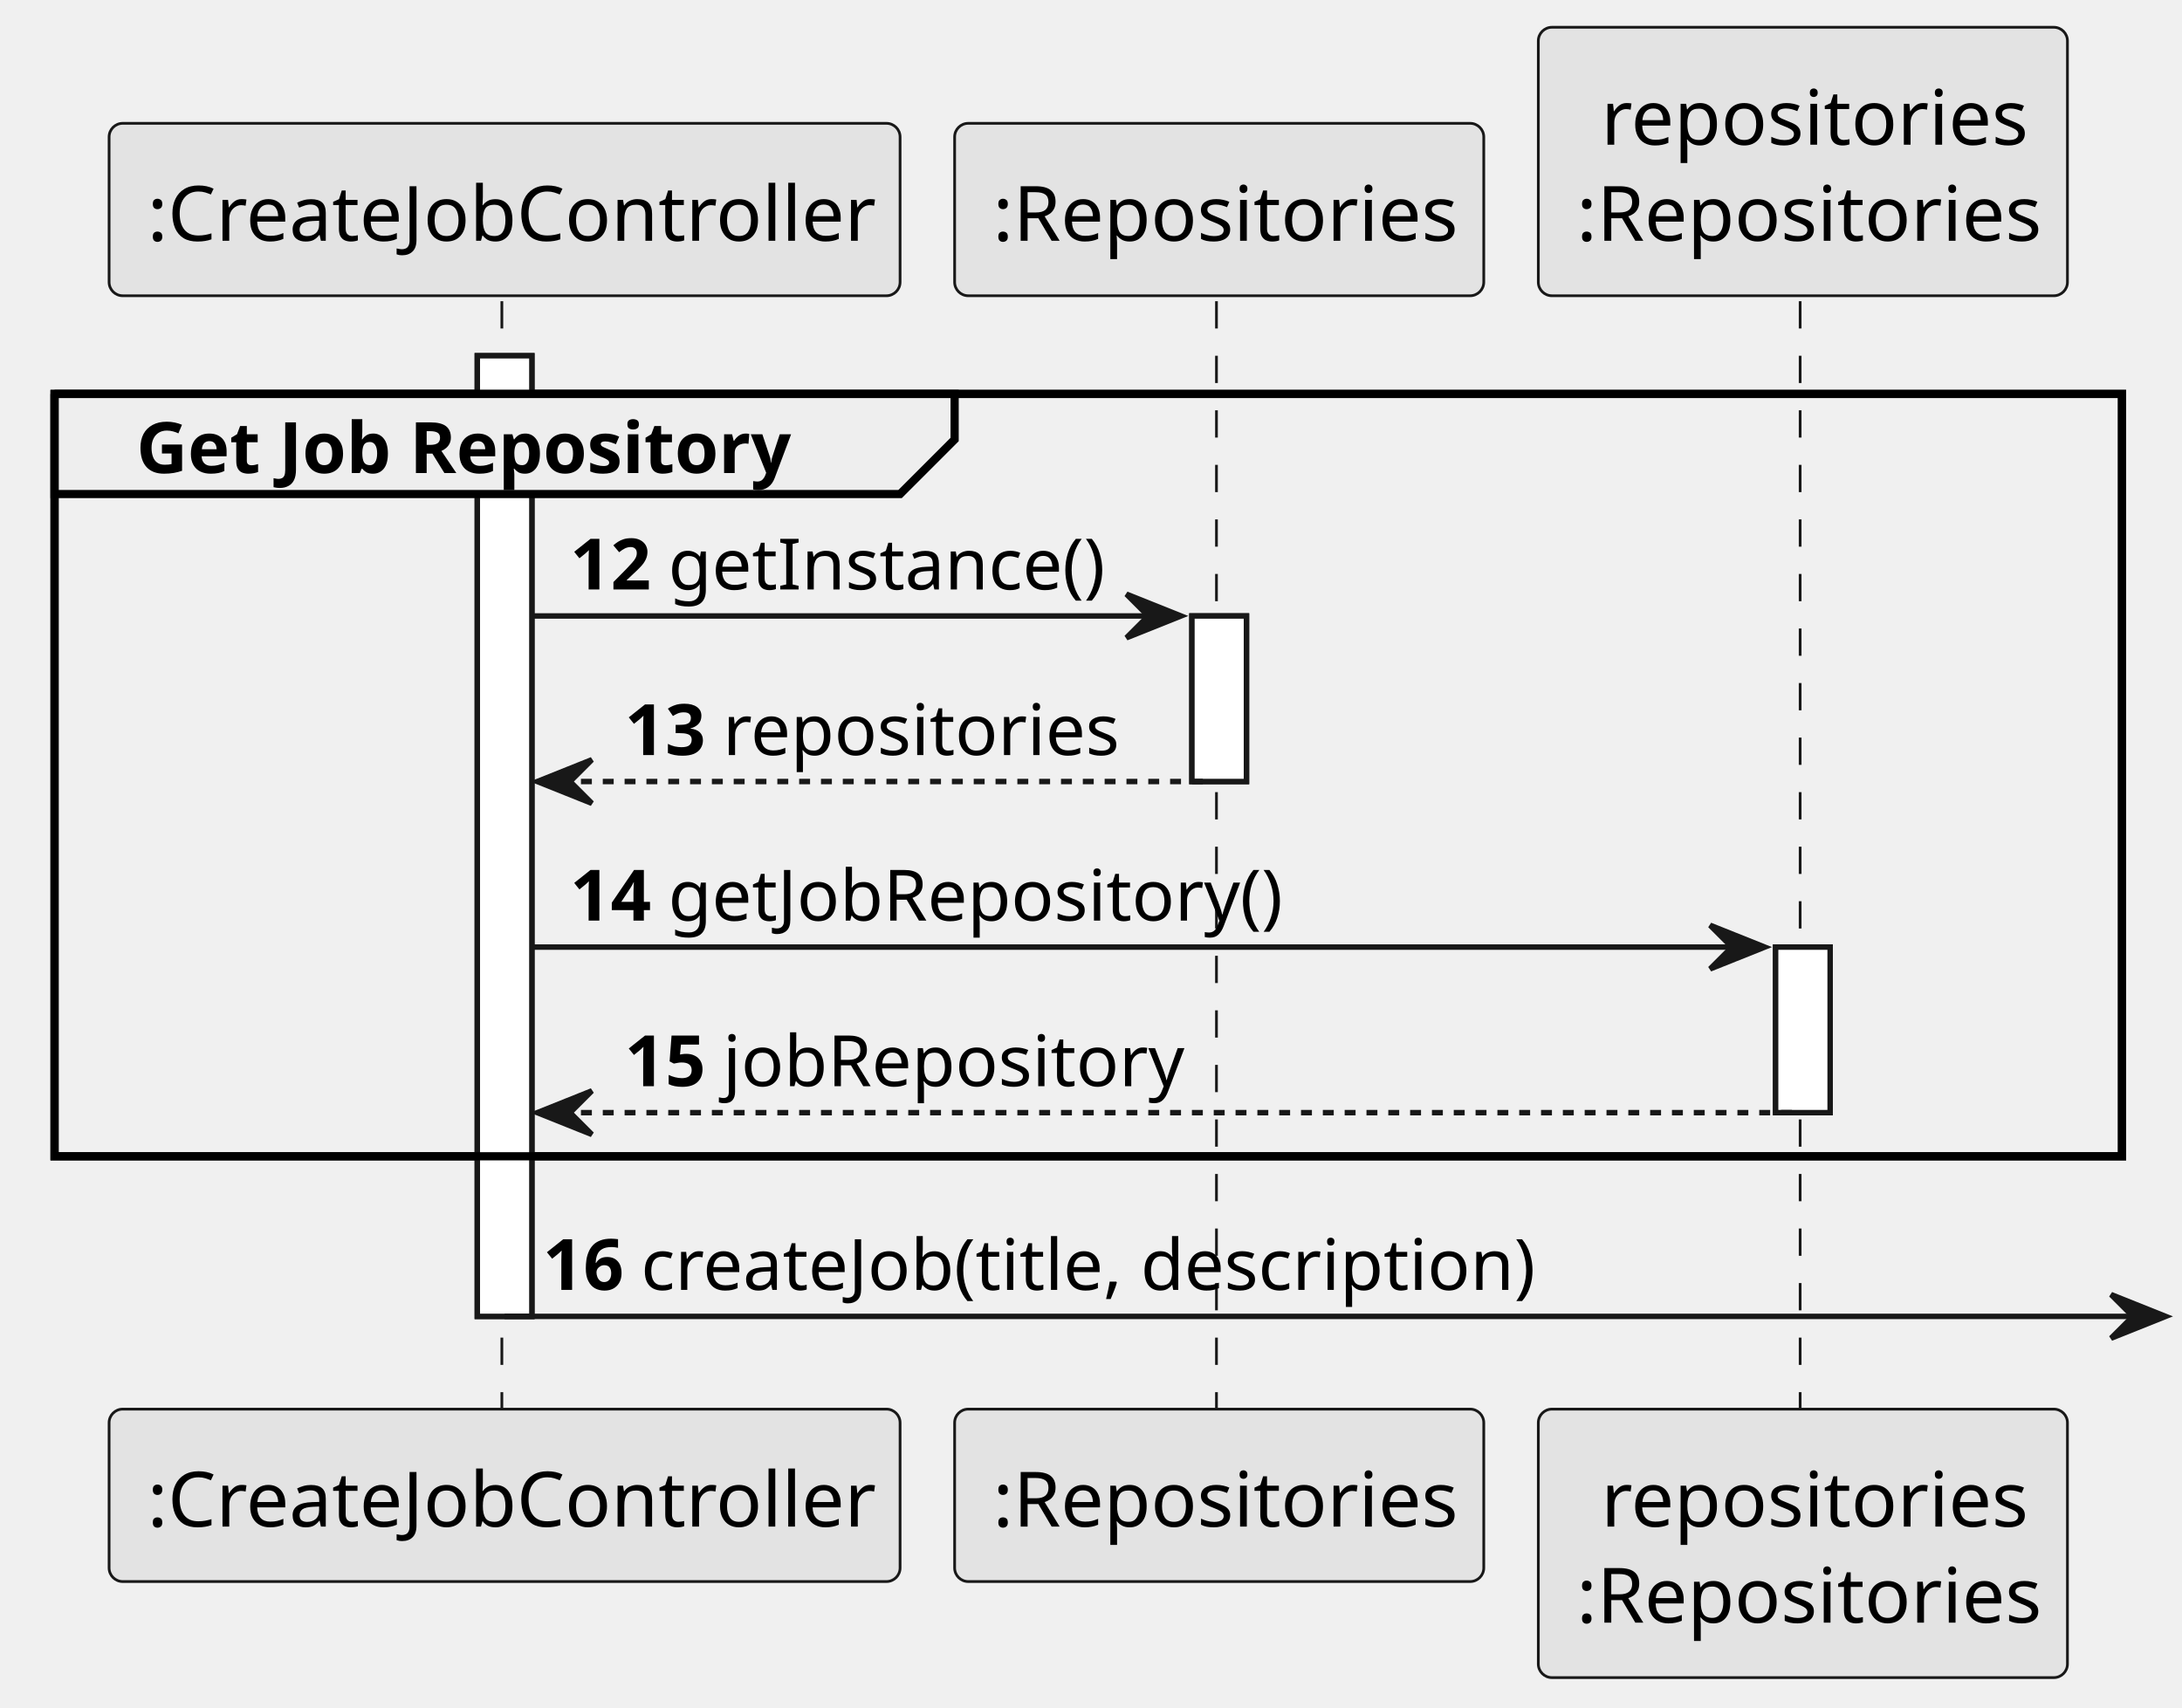
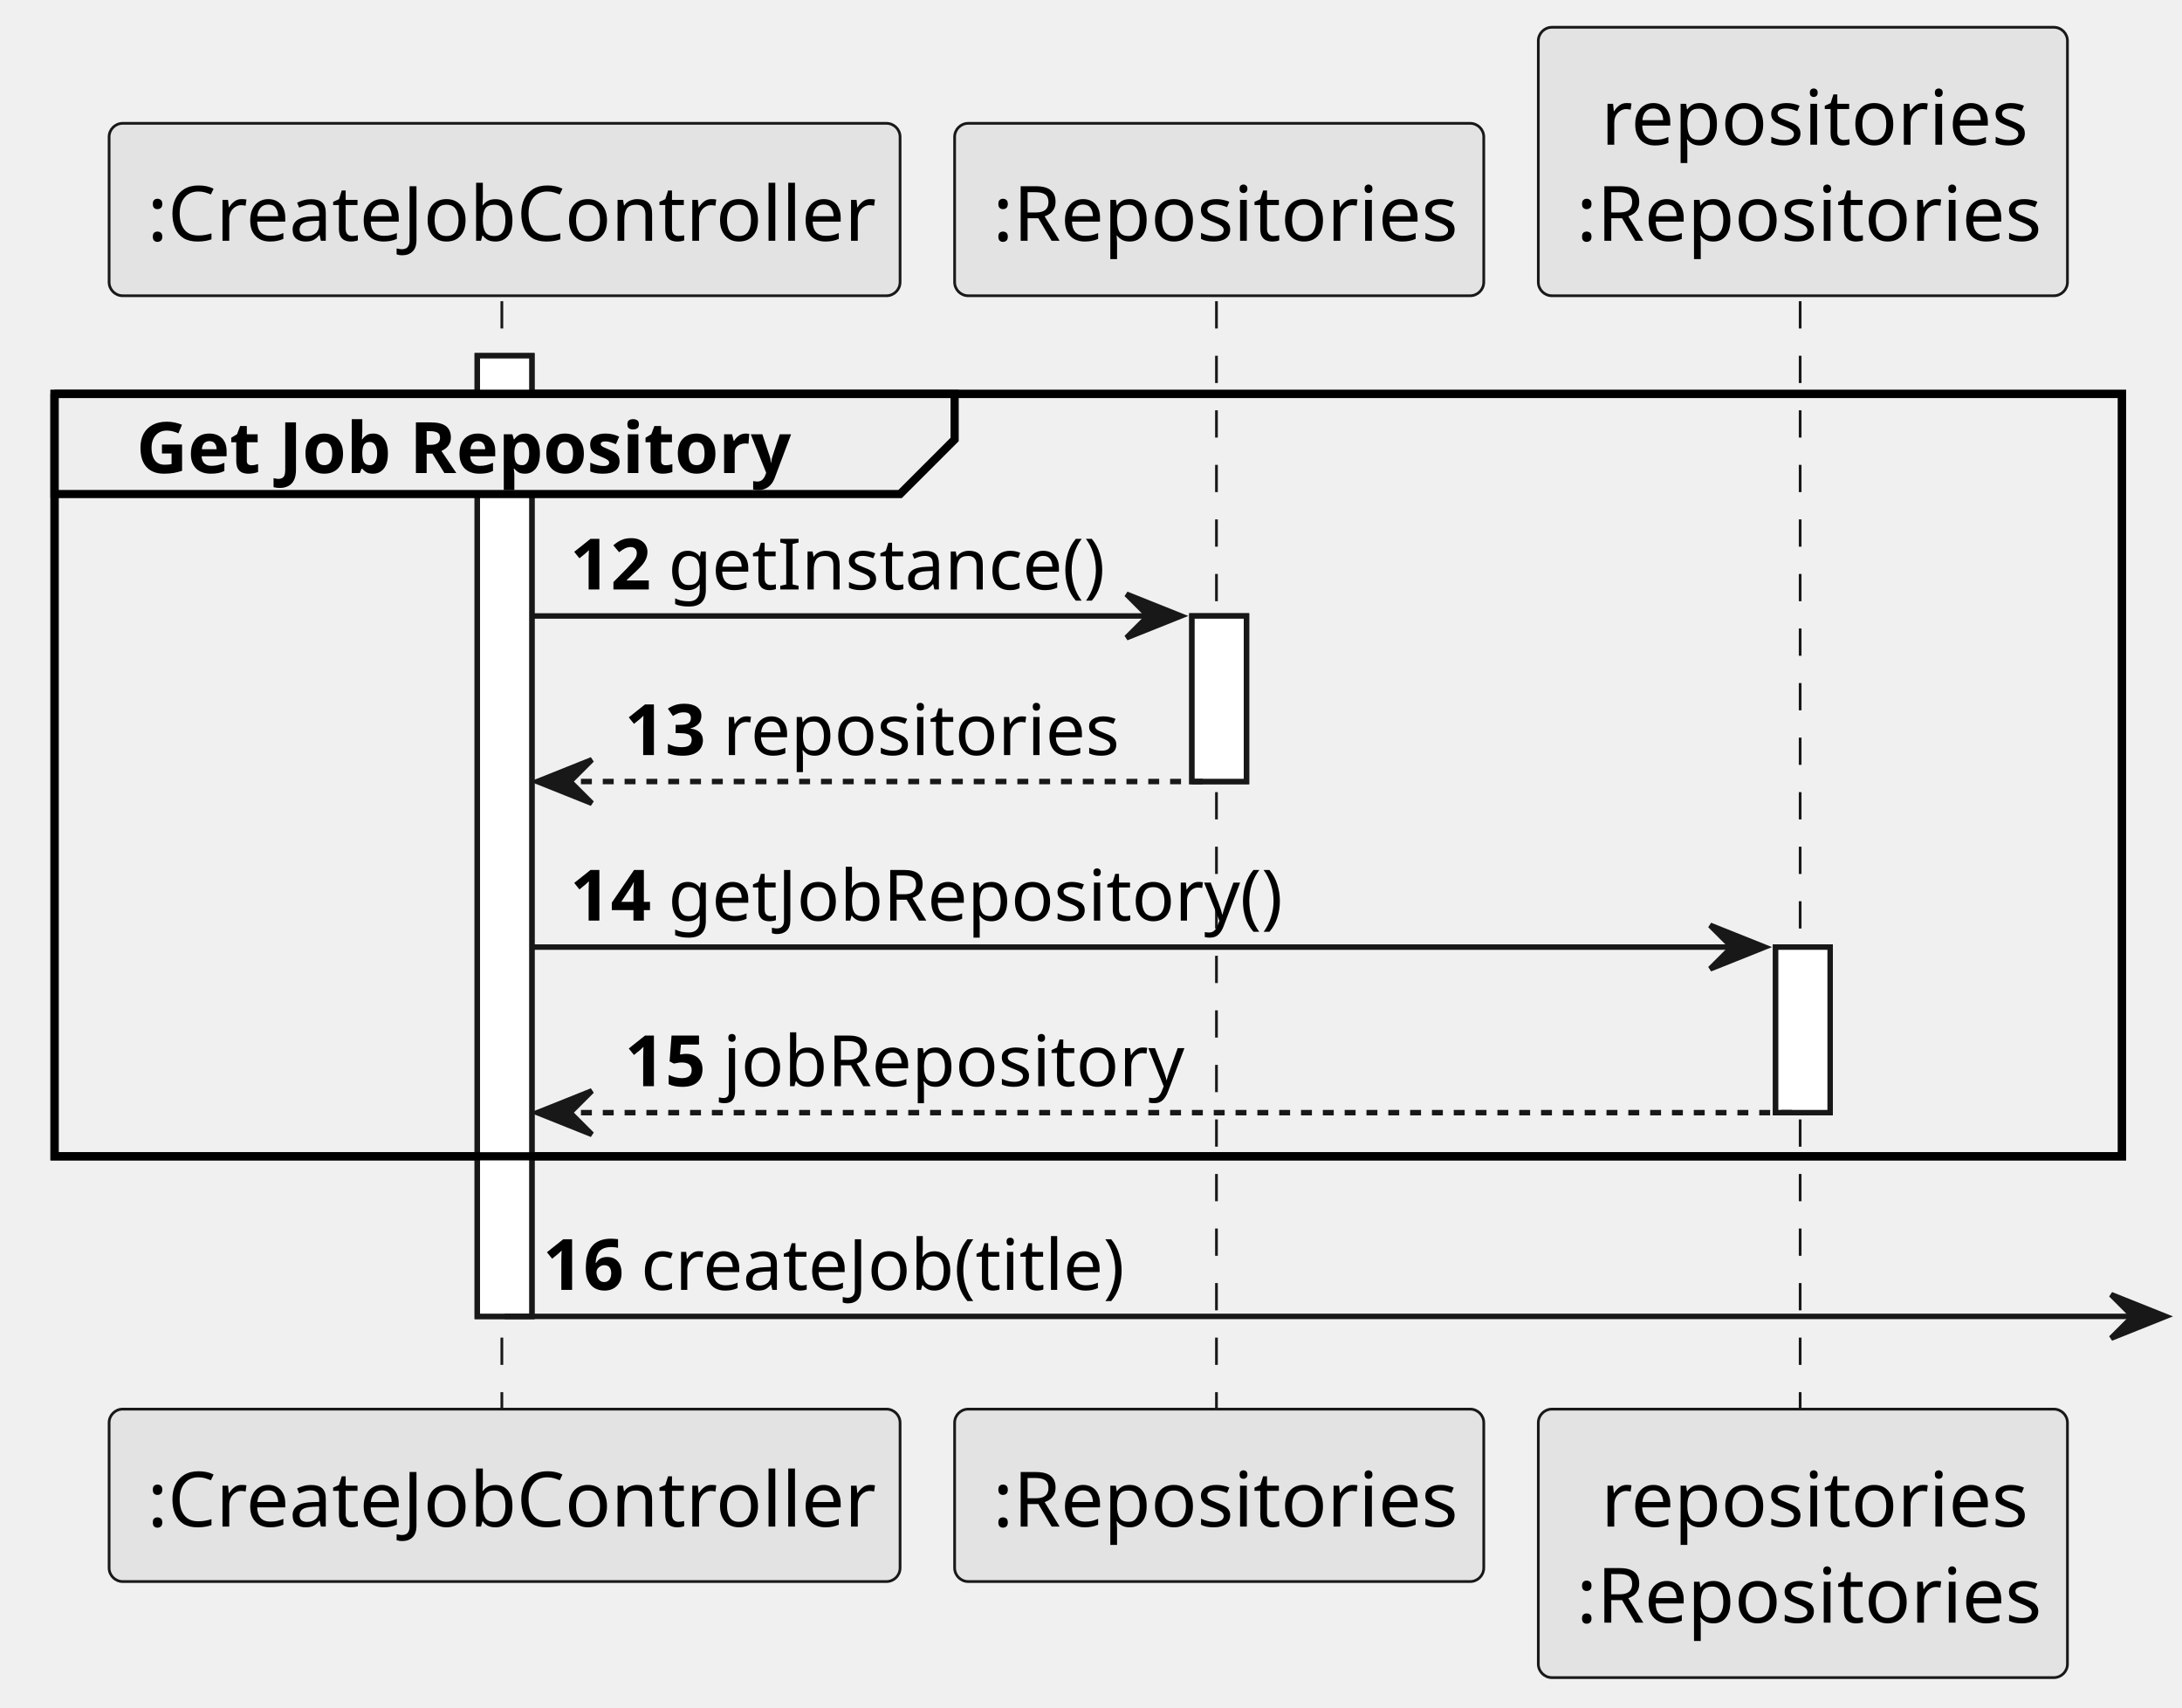
<svg xmlns="http://www.w3.org/2000/svg" contentStyleType="text/css" height="313px" preserveAspectRatio="none" style="width:400px;height:313px;background:#FFFFFF;" version="1.1" viewBox="0 0 400 313" width="400px" zoomAndPan="magnify">
  <defs />
  <g>
    <rect fill="#FFFFFF" height="176.109" style="stroke:#181818;stroke-width:1.0;" width="10" x="87.5" y="65.219" />
    <rect fill="#FFFFFF" height="30.352" style="stroke:#181818;stroke-width:1.0;" width="10" x="218.5" y="112.922" />
    <rect fill="#FFFFFF" height="30.352" style="stroke:#181818;stroke-width:1.0;" width="10" x="325.5" y="173.625" />
    <rect fill="none" height="139.758" style="stroke:#000000;stroke-width:1.5;" width="379" x="10" y="72.219" />
    <line style="stroke:#181818;stroke-width:0.5;stroke-dasharray:5.0,5.0;" x1="92" x2="92" y1="55.219" y2="259.328" />
    <line style="stroke:#181818;stroke-width:0.5;stroke-dasharray:5.0,5.0;" x1="223" x2="223" y1="55.219" y2="259.328" />
    <line style="stroke:#181818;stroke-width:0.5;stroke-dasharray:5.0,5.0;" x1="330" x2="330" y1="55.219" y2="259.328" />
    <rect fill="#E3E3E3" height="31.609" rx="2.5" ry="2.5" style="stroke:#181818;stroke-width:0.5;" width="145" x="20" y="22.609" />
    <text fill="#000000" font-family="sans-serif" font-size="14" lengthAdjust="spacing" textLength="131" x="27" y="44.143">:CreateJobController</text>
    <rect fill="#E3E3E3" height="31.609" rx="2.5" ry="2.5" style="stroke:#181818;stroke-width:0.5;" width="145" x="20" y="258.328" />
    <text fill="#000000" font-family="sans-serif" font-size="14" lengthAdjust="spacing" textLength="131" x="27" y="279.861">:CreateJobController</text>
    <rect fill="#E3E3E3" height="31.609" rx="2.5" ry="2.5" style="stroke:#181818;stroke-width:0.5;" width="97" x="175" y="22.609" />
    <text fill="#000000" font-family="sans-serif" font-size="14" lengthAdjust="spacing" textLength="83" x="182" y="44.143">:Repositories</text>
    <rect fill="#E3E3E3" height="31.609" rx="2.5" ry="2.5" style="stroke:#181818;stroke-width:0.5;" width="97" x="175" y="258.328" />
    <text fill="#000000" font-family="sans-serif" font-size="14" lengthAdjust="spacing" textLength="83" x="182" y="279.861">:Repositories</text>
    <rect fill="#E3E3E3" height="49.219" rx="2.5" ry="2.5" style="stroke:#181818;stroke-width:0.5;" width="97" x="282" y="5" />
    <text fill="#000000" font-family="sans-serif" font-size="14" lengthAdjust="spacing" textLength="74" x="293.5" y="26.533">repositories</text>
    <text fill="#000000" font-family="sans-serif" font-size="14" lengthAdjust="spacing" textLength="83" x="289" y="44.143">:Repositories</text>
    <rect fill="#E3E3E3" height="49.219" rx="2.5" ry="2.5" style="stroke:#181818;stroke-width:0.5;" width="97" x="282" y="258.328" />
    <text fill="#000000" font-family="sans-serif" font-size="14" lengthAdjust="spacing" textLength="74" x="293.5" y="279.861">repositories</text>
    <text fill="#000000" font-family="sans-serif" font-size="14" lengthAdjust="spacing" textLength="83" x="289" y="297.471">:Repositories</text>
    <rect fill="#FFFFFF" height="176.109" style="stroke:#181818;stroke-width:1.0;" width="10" x="87.5" y="65.219" />
    <rect fill="#FFFFFF" height="30.352" style="stroke:#181818;stroke-width:1.0;" width="10" x="218.5" y="112.922" />
    <rect fill="#FFFFFF" height="30.352" style="stroke:#181818;stroke-width:1.0;" width="10" x="325.5" y="173.625" />
    <path d="M10,72.219 L175,72.219 L175,80.57 L165,90.57 L10,90.57 L10,72.219 " fill="#EEEEEE" style="stroke:#000000;stroke-width:1.5;" />
    <rect fill="none" height="139.758" style="stroke:#000000;stroke-width:1.5;" width="379" x="10" y="72.219" />
    <text fill="#000000" font-family="sans-serif" font-size="13" font-weight="bold" lengthAdjust="spacing" textLength="120" x="25" y="86.714">Get Job Repository</text>
    <polygon fill="#181818" points="206.5,108.922,216.5,112.922,206.5,116.922,210.5,112.922" style="stroke:#181818;stroke-width:1.0;" />
    <line style="stroke:#181818;stroke-width:1.0;" x1="97.5" x2="212.5" y1="112.922" y2="112.922" />
    <text fill="#000000" font-family="sans-serif" font-size="13" font-weight="bold" lengthAdjust="spacing" textLength="14" x="104.5" y="108.065">12</text>
    <text fill="#000000" font-family="sans-serif" font-size="13" lengthAdjust="spacing" textLength="75" x="122.5" y="108.065">getInstance()</text>
    <polygon fill="#181818" points="108.5,139.273,98.5,143.273,108.5,147.273,104.5,143.273" style="stroke:#181818;stroke-width:1.0;" />
    <line style="stroke:#181818;stroke-width:1.0;stroke-dasharray:2.0,2.0;" x1="102.5" x2="222.5" y1="143.273" y2="143.273" />
    <text fill="#000000" font-family="sans-serif" font-size="13" font-weight="bold" lengthAdjust="spacing" textLength="14" x="114.5" y="138.417">13</text>
    <text fill="#000000" font-family="sans-serif" font-size="13" lengthAdjust="spacing" textLength="67" x="132.5" y="138.417">repositories</text>
    <polygon fill="#181818" points="313.5,169.625,323.5,173.625,313.5,177.625,317.5,173.625" style="stroke:#181818;stroke-width:1.0;" />
    <line style="stroke:#181818;stroke-width:1.0;" x1="97.5" x2="319.5" y1="173.625" y2="173.625" />
    <text fill="#000000" font-family="sans-serif" font-size="13" font-weight="bold" lengthAdjust="spacing" textLength="14" x="104.5" y="168.769">14</text>
    <text fill="#000000" font-family="sans-serif" font-size="13" lengthAdjust="spacing" textLength="108" x="122.5" y="168.769">getJobRepository()</text>
    <polygon fill="#181818" points="108.5,199.977,98.5,203.977,108.5,207.977,104.5,203.977" style="stroke:#181818;stroke-width:1.0;" />
    <line style="stroke:#181818;stroke-width:1.0;stroke-dasharray:2.0,2.0;" x1="102.5" x2="329.5" y1="203.977" y2="203.977" />
    <text fill="#000000" font-family="sans-serif" font-size="13" font-weight="bold" lengthAdjust="spacing" textLength="14" x="114.5" y="199.12">15</text>
    <text fill="#000000" font-family="sans-serif" font-size="13" lengthAdjust="spacing" textLength="79" x="132.5" y="199.12">jobRepository</text>
    <polygon fill="#181818" points="387,237.328,397,241.328,387,245.328,391,241.328" style="stroke:#181818;stroke-width:1.0;" />
    <line style="stroke:#181818;stroke-width:1.0;" x1="92.5" x2="393" y1="241.328" y2="241.328" />
    <text fill="#000000" font-family="sans-serif" font-size="13" font-weight="bold" lengthAdjust="spacing" textLength="14" x="99.5" y="236.472">16</text>
-     <text fill="#000000" font-family="sans-serif" font-size="13" lengthAdjust="spacing" textLength="156" x="117.5" y="236.472">createJob(title, description)</text>
+     <text fill="#000000" font-family="sans-serif" font-size="13" lengthAdjust="spacing" textLength="85" x="117.5" y="236.472">createJob(title)</text>
  </g>
</svg>
